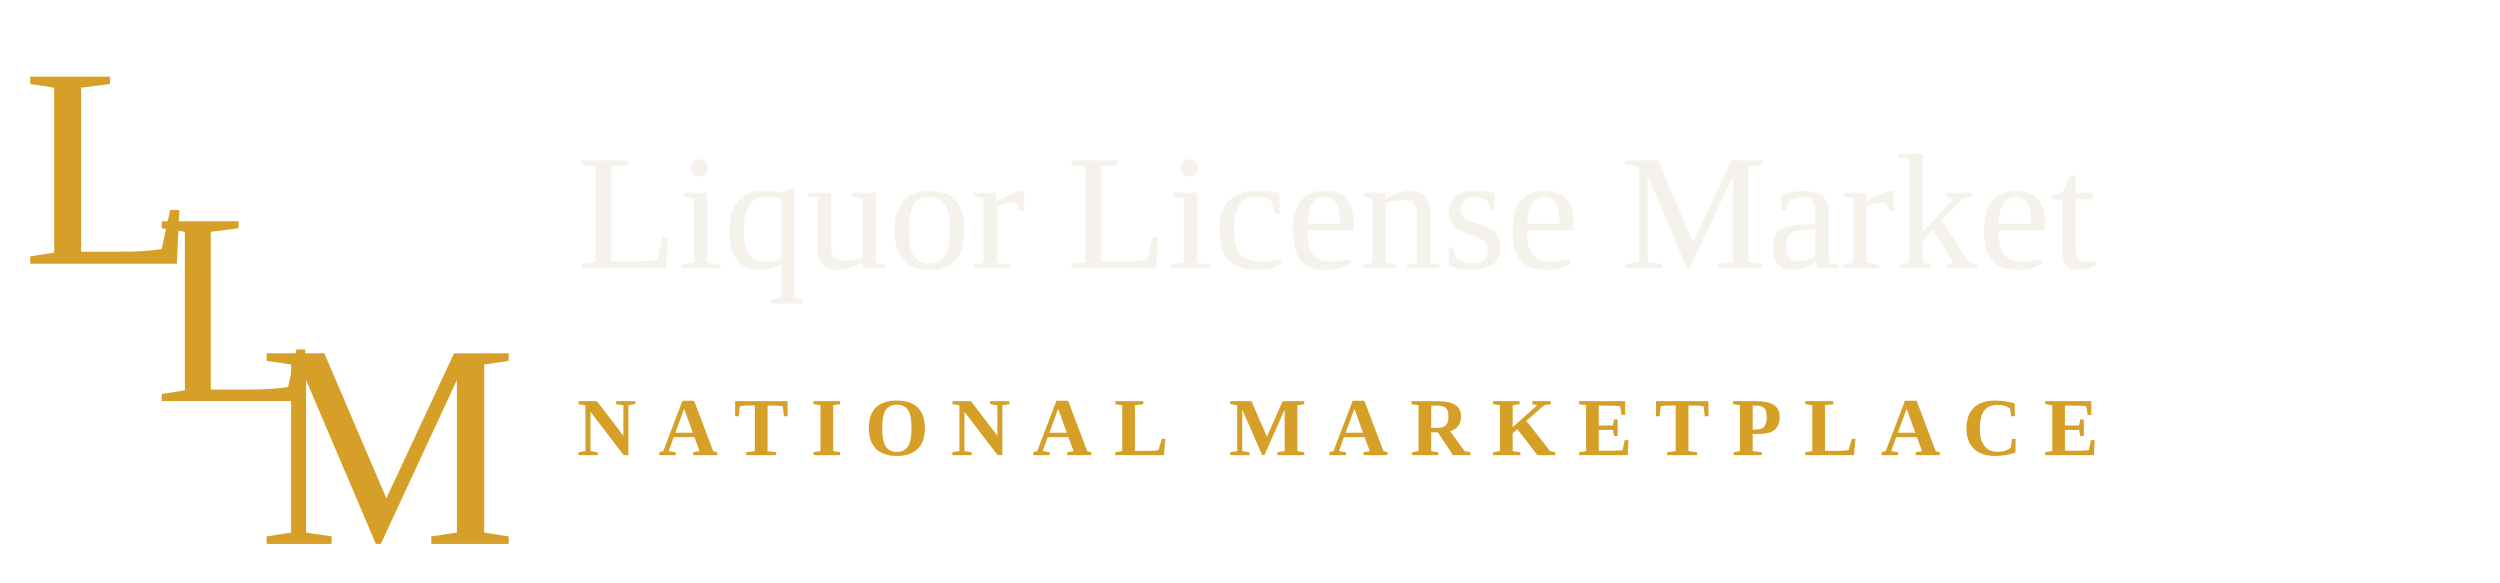
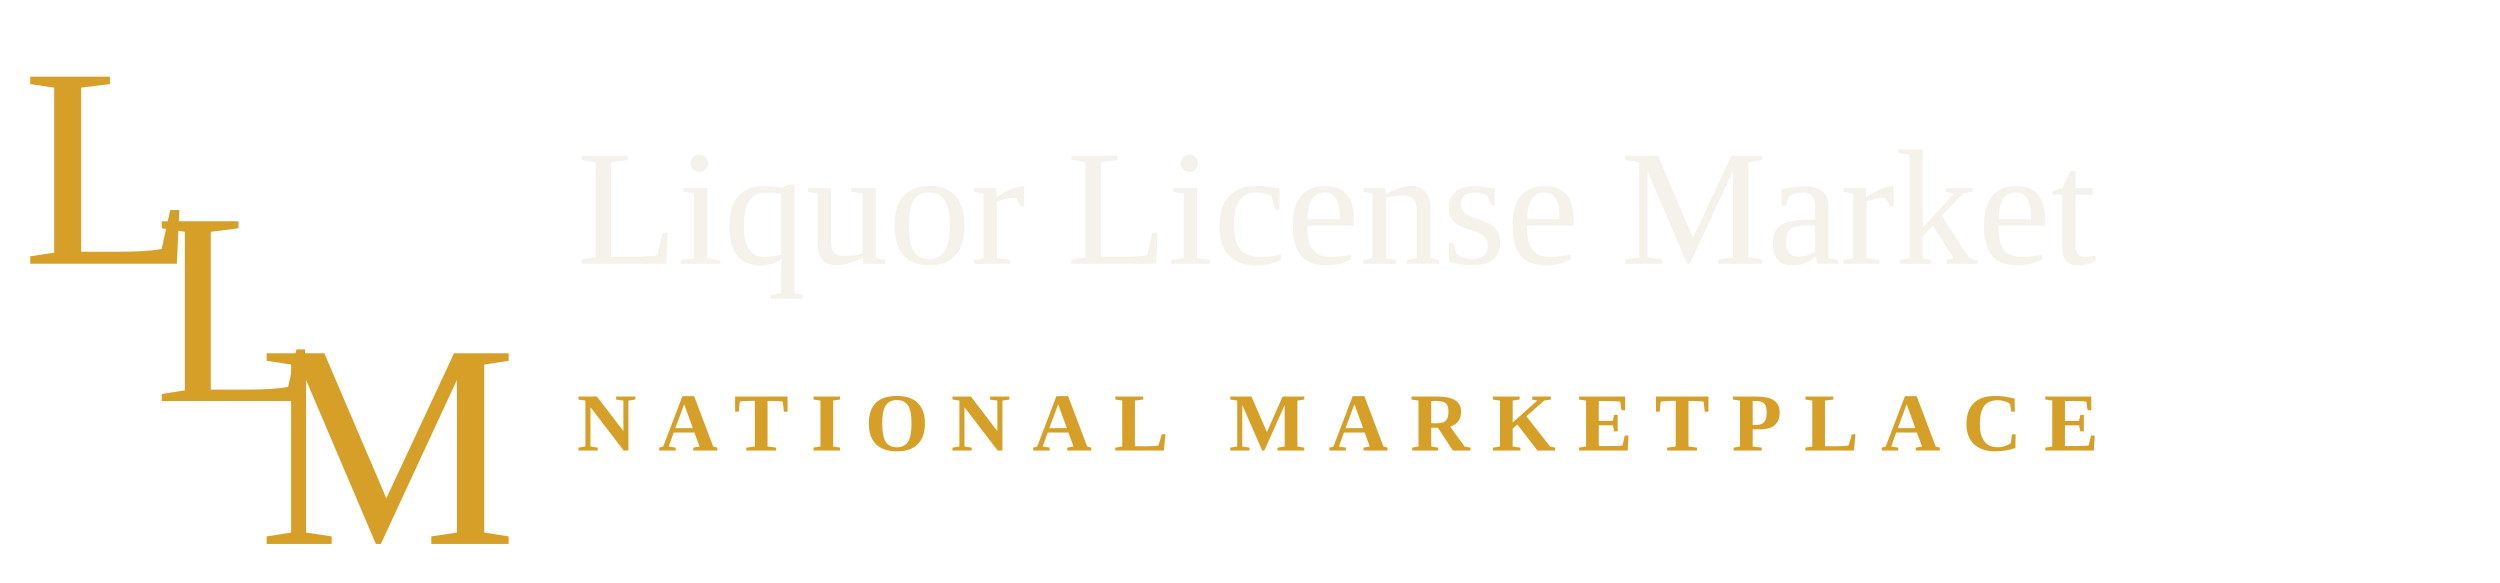
<svg xmlns="http://www.w3.org/2000/svg" width="455" height="106" viewBox="0 0 455 106" role="img" aria-label="Liquor License Market National Marketplace">
  <g fill="#d6a028" font-family="Georgia, 'Times New Roman', serif" font-weight="500">
    <text x="4" y="48" font-size="52">L</text>
    <text x="28" y="73" font-size="50">L</text>
    <text x="47" y="99" font-size="53">M</text>
  </g>
-   <text x="105" y="48.84" fill="#f5f2eb" font-family="Georgia, 'Times New Roman', serif" font-size="30">Liquor License Market</text>
-   <text x="105" y="82.84" fill="#d6a028" font-family="Georgia, 'Times New Roman', serif" font-size="15" font-weight="700" letter-spacing="4">NATIONAL MARKETPLACE</text>
+   <text x="105" y="48" fill="#f5f2eb" font-family="Georgia, 'Times New Roman', serif" font-size="30">Liquor License Market</text>
+   <text x="105" y="82" fill="#d6a028" font-family="Georgia, 'Times New Roman', serif" font-size="15" font-weight="700" letter-spacing="4">NATIONAL MARKETPLACE</text>
</svg>
